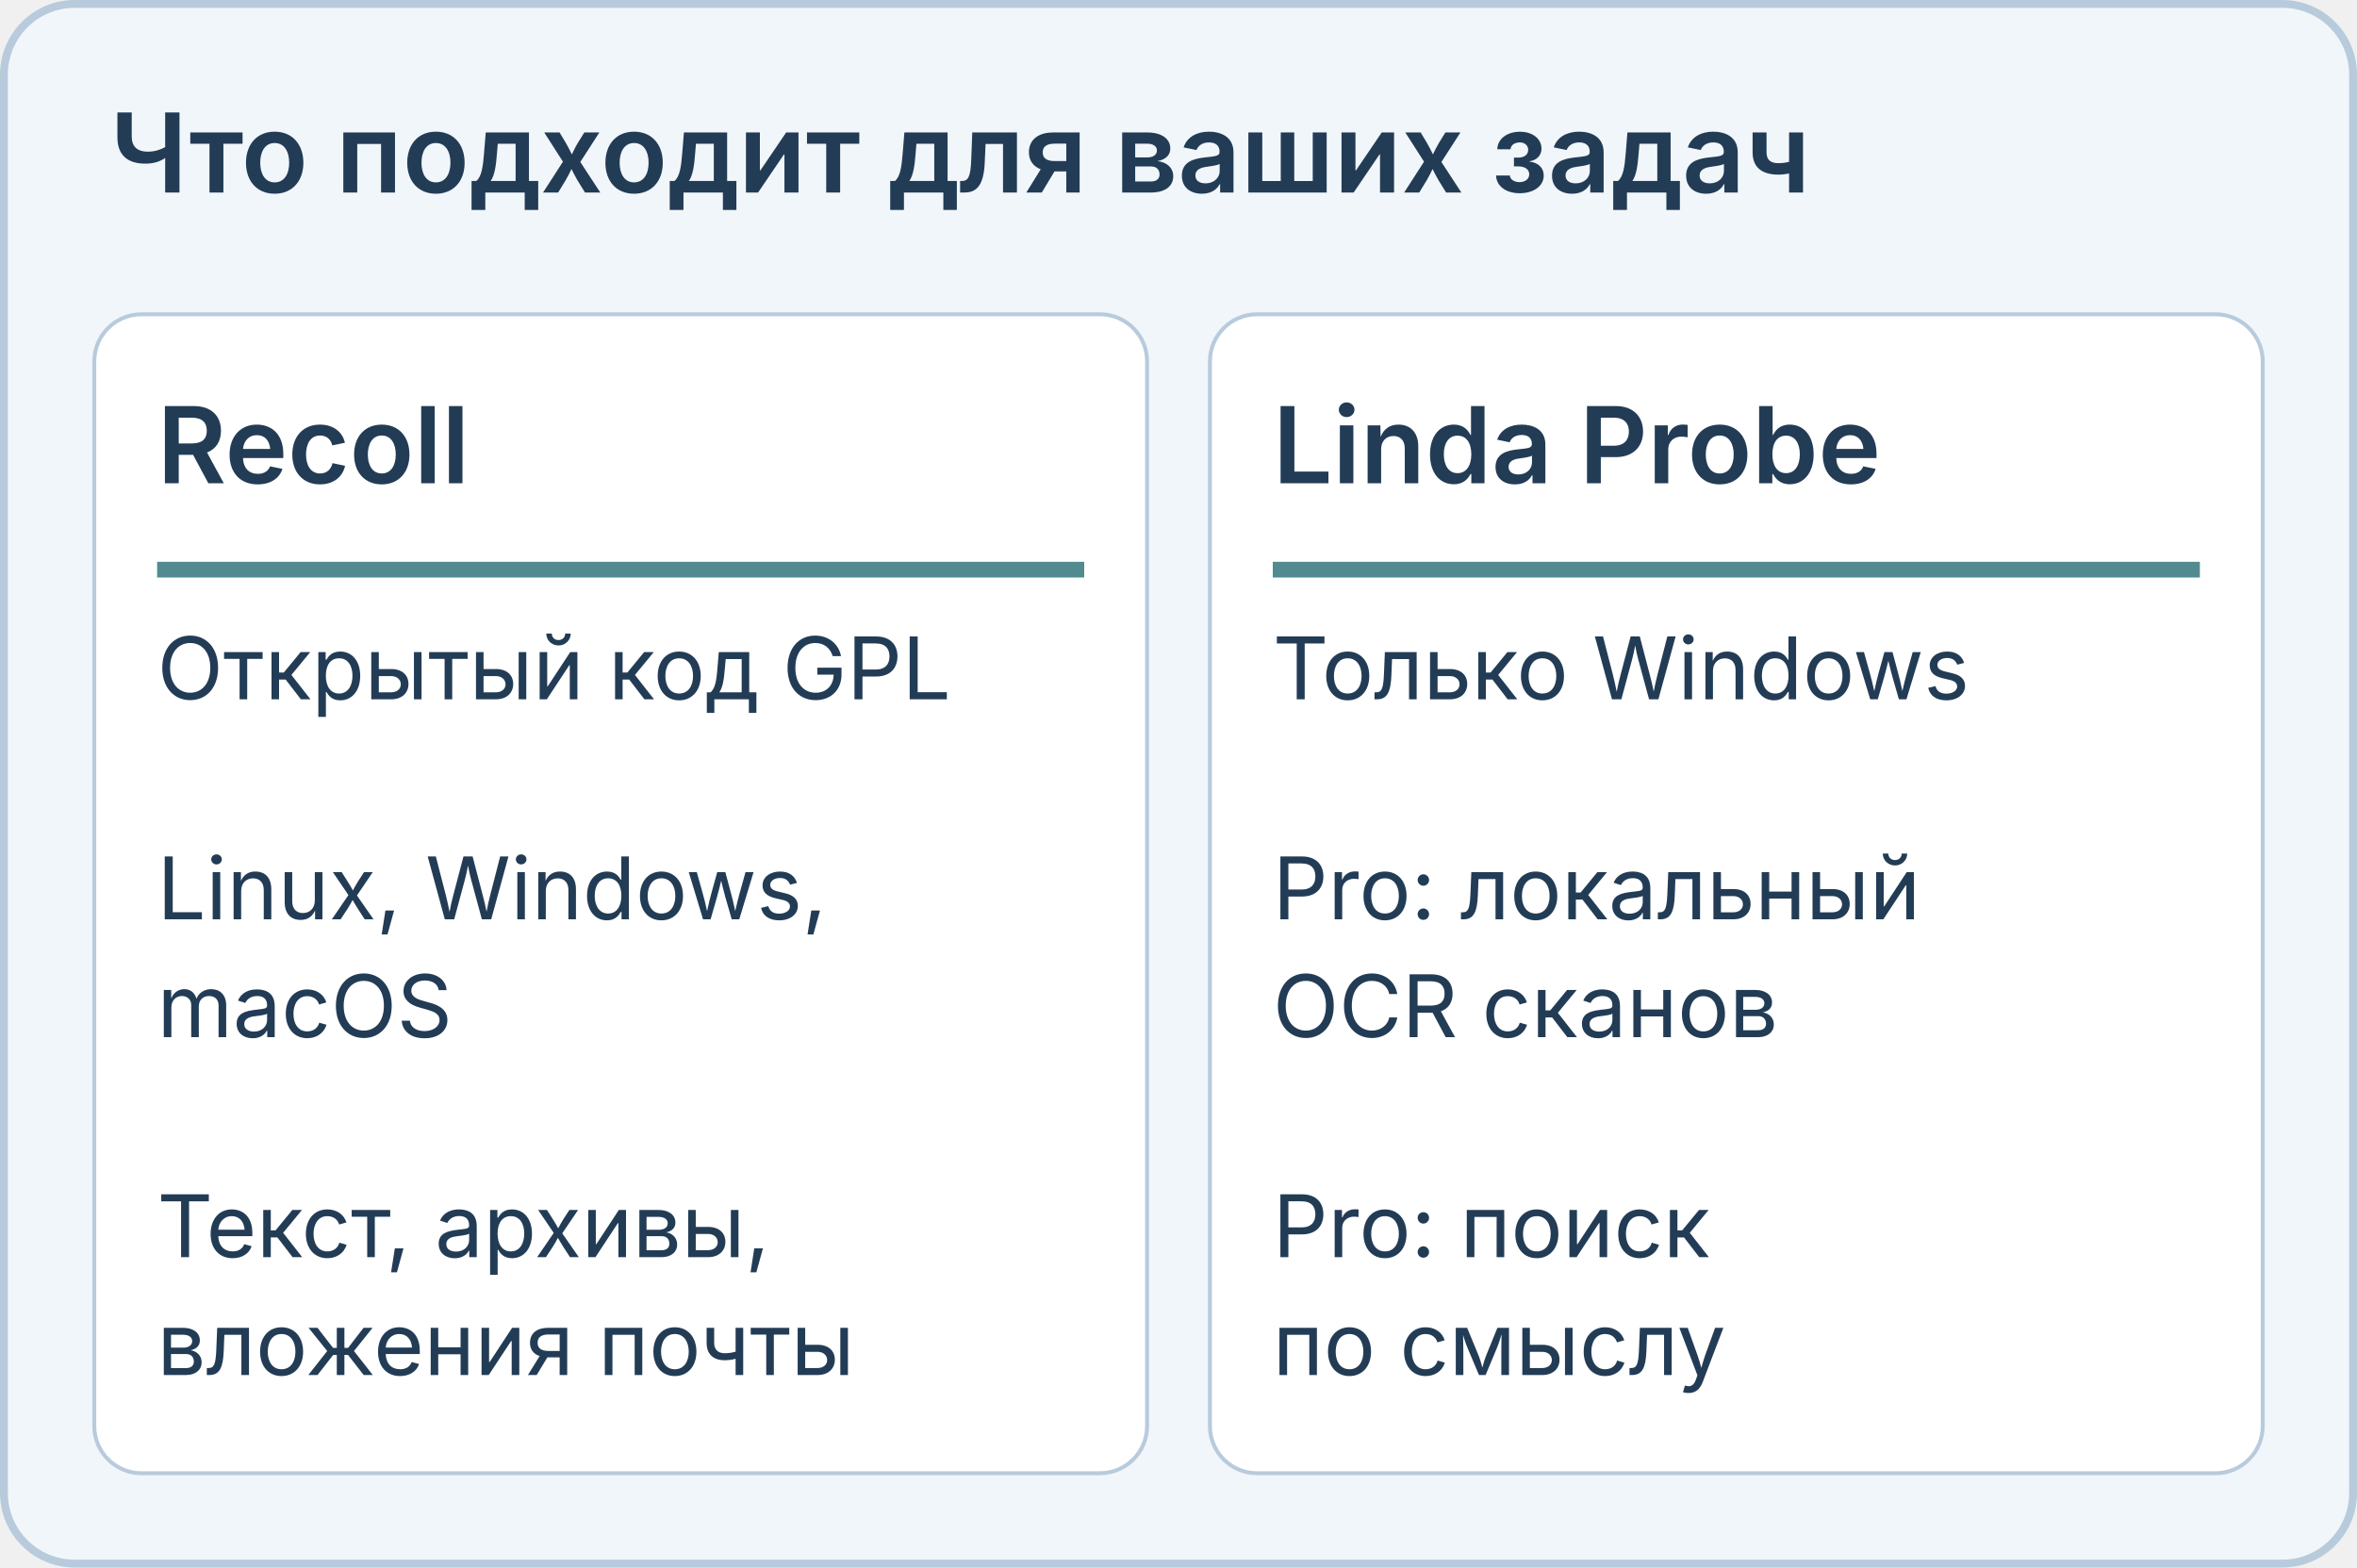
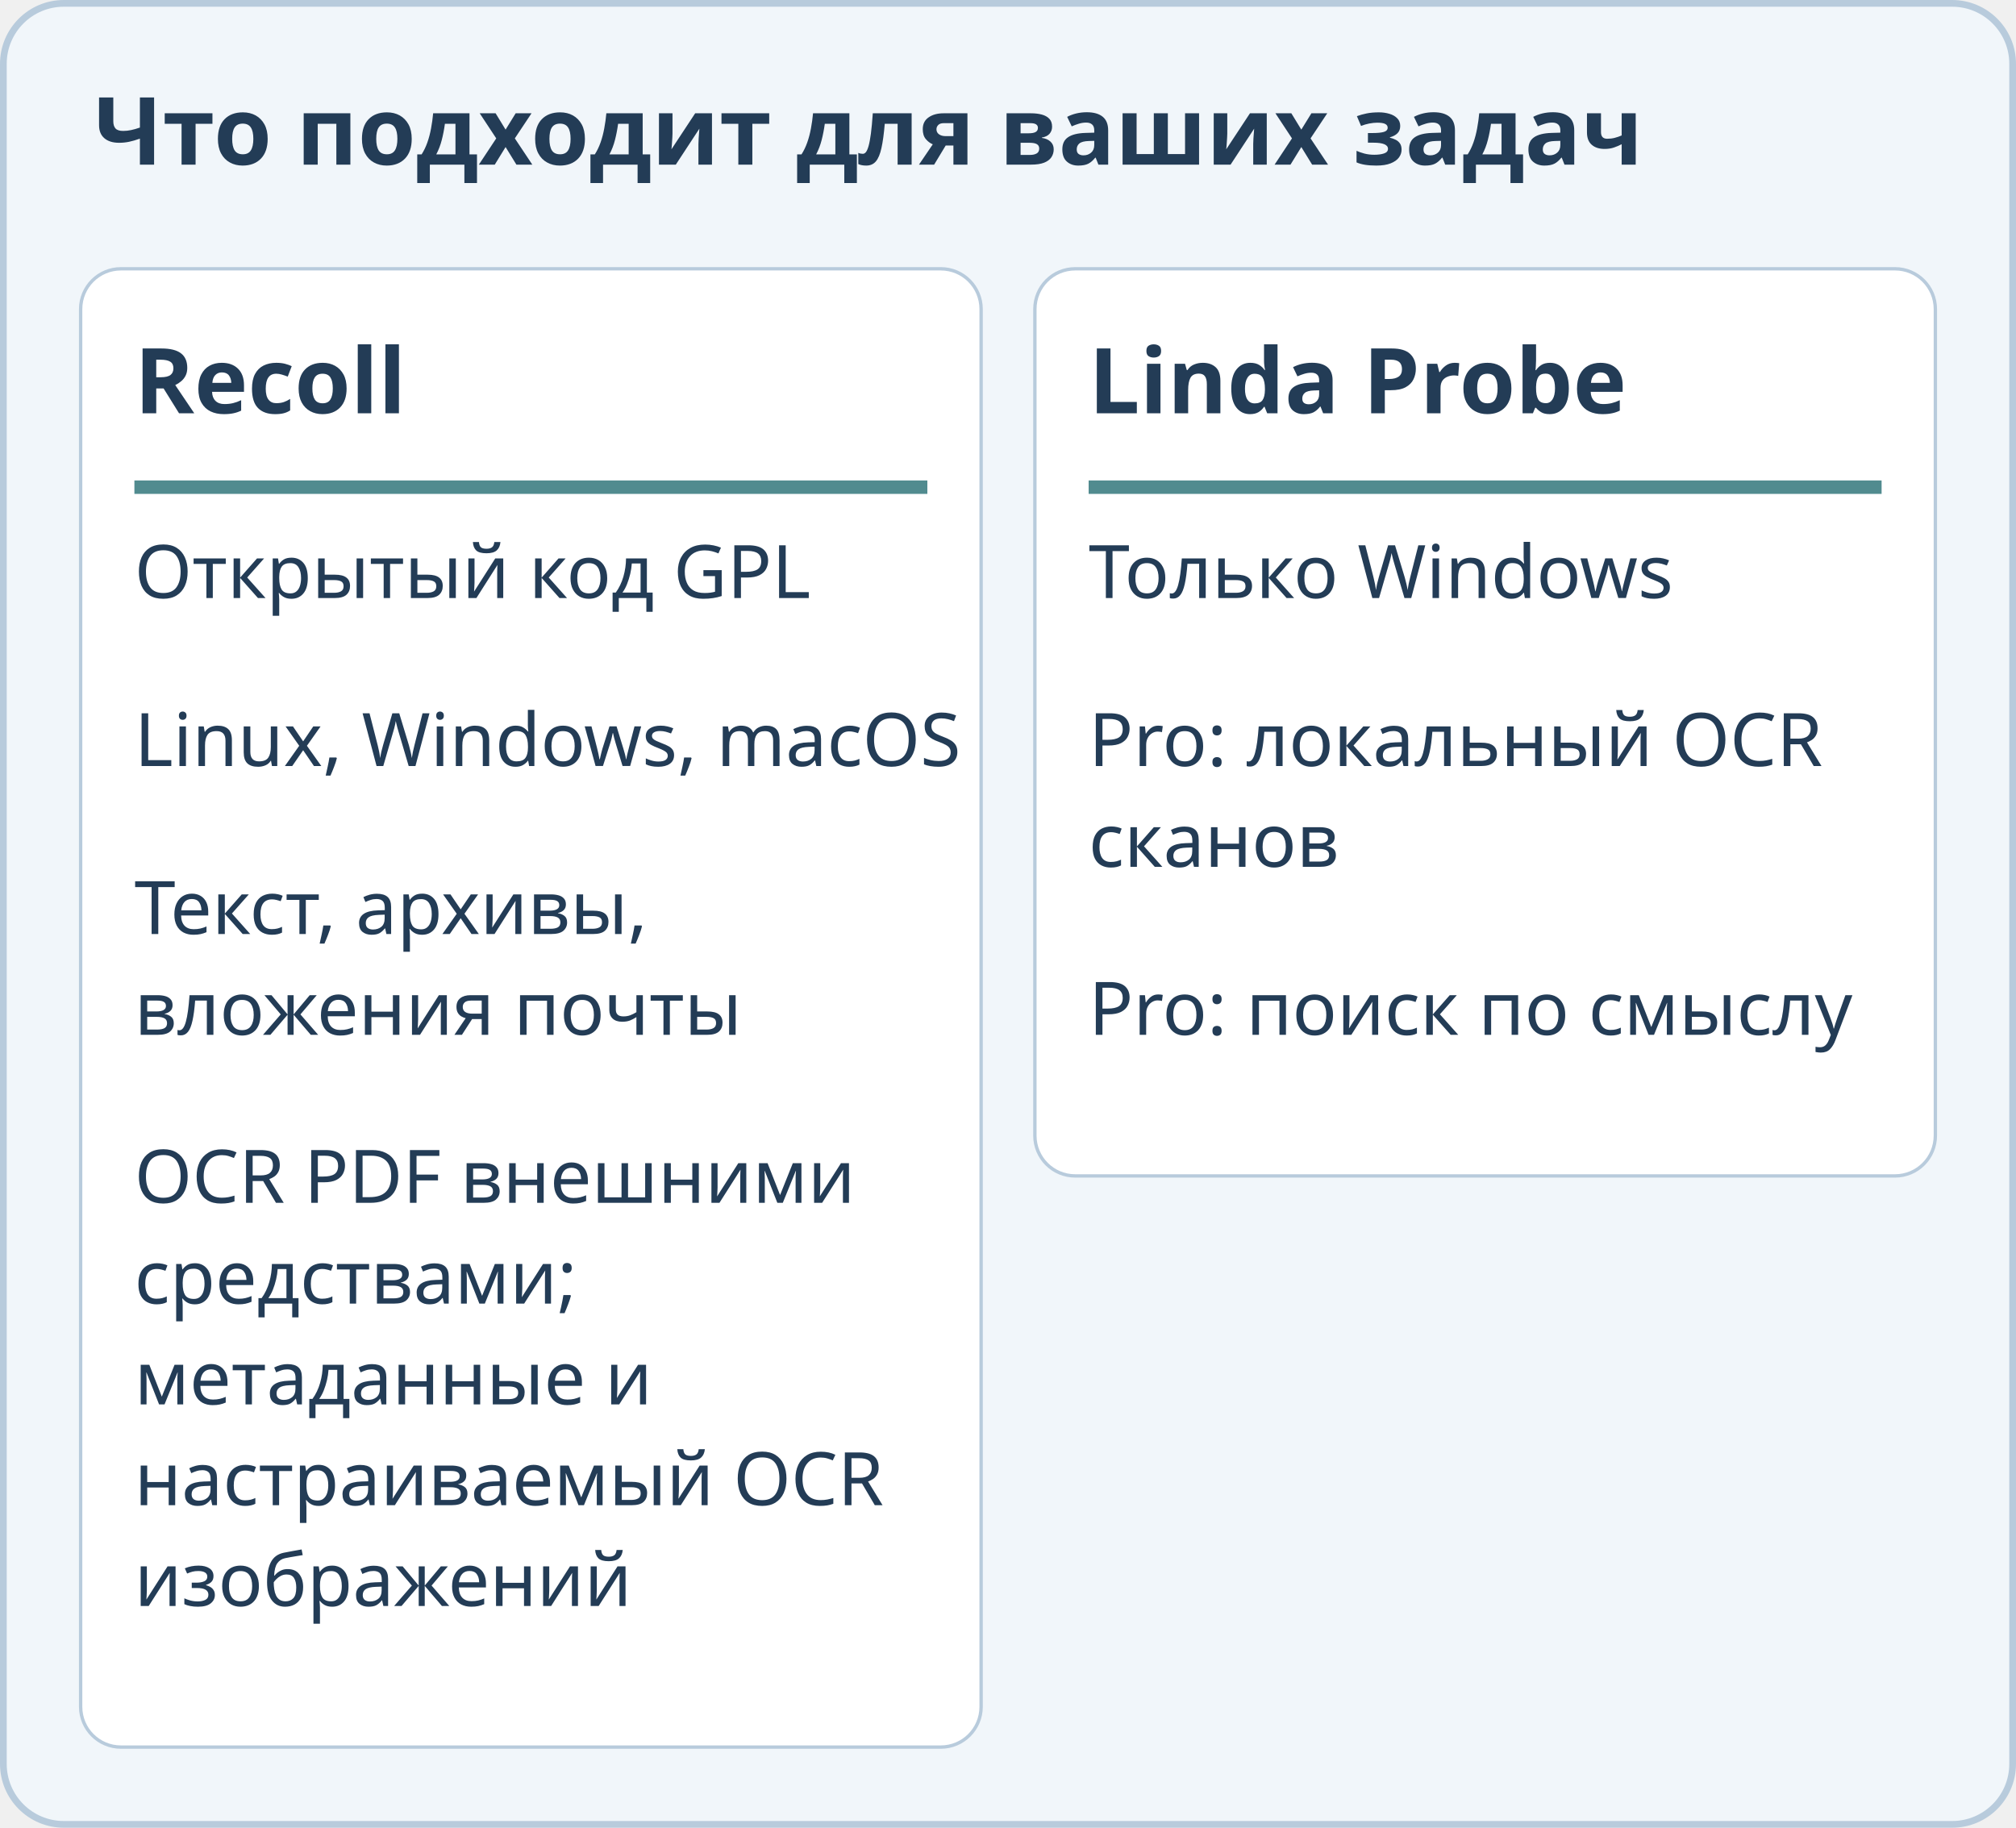
- <svg xmlns="http://www.w3.org/2000/svg" xml:lang="ru" width="600" height="399" viewBox="0 0 600 399" role="img" aria-labelledby="title">
-   <rect x="1" y="1" width="598" height="397" rx="18" fill="#f1f6fa" stroke="#b8cbdc" stroke-width="2" />
-   <g font-family="system-ui, -apple-system, Segoe UI, sans-serif">
+ <svg xmlns="http://www.w3.org/2000/svg" xml:lang="ru" width="600" height="544" viewBox="0 0 600 544" role="img" aria-labelledby="title">
+   <rect x="1" y="1" width="598" height="542" rx="18" fill="#f1f6fa" stroke="#b8cbdc" stroke-width="2" />
+   <g font-family="Segoe UI, sans-serif">
    <text x="28" y="49" font-size="28" font-weight="600" fill="#233c56">
      <tspan x="28" dy="0">Что подходит для ваших задач</tspan>
    </text>
-     <rect x="24" y="80" width="268" height="295" rx="12" fill="#fff" stroke="#b8cbdc" />
+     <rect x="24" y="80" width="268" height="440" rx="12" fill="#fff" stroke="#b8cbdc" />
    <text x="40" y="123" font-size="27" font-weight="600" fill="#233c56">
      <tspan x="40" dy="0">Recoll</tspan>
    </text>
    <path d="M40 145 H276" stroke="#518b8f" stroke-width="4" />
    <text x="40" y="178" font-size="22" fill="#233c56">
      <tspan x="40" dy="0">Открытый код GPL</tspan>
    </text>
-     <text x="40" y="234" font-size="22" fill="#233c56">
-       <tspan x="40" dy="0">Linux, Windows,</tspan>
-       <tspan x="40" dy="30">macOS</tspan>
+     <text x="40" y="228" font-size="22" fill="#233c56">
+       <tspan x="40" dy="0">Linux, Windows, macOS</tspan>
    </text>
-     <text x="40" y="320" font-size="22" fill="#233c56">
+     <text x="40" y="278" font-size="22" fill="#233c56">
      <tspan x="40" dy="0">Текст, архивы,</tspan>
      <tspan x="40" dy="30">вложения почты</tspan>
    </text>
-     <rect x="308" y="80" width="268" height="295" rx="12" fill="#fff" stroke="#b8cbdc" />
+     <text x="40" y="358" font-size="22" fill="#233c56">
+       <tspan x="40" dy="0">OCR PDF внешними</tspan>
+       <tspan x="40" dy="30">средствами;</tspan>
+       <tspan x="40" dy="30">метаданные и</tspan>
+       <tspan x="40" dy="30">настраиваемый OCR</tspan>
+       <tspan x="40" dy="30">изображений</tspan>
+     </text>
+     <rect x="308" y="80" width="268" height="270" rx="12" fill="#fff" stroke="#b8cbdc" />
    <text x="324" y="123" font-size="27" font-weight="600" fill="#233c56">
      <tspan x="324" dy="0">Linda Probe</tspan>
    </text>
    <path d="M324 145 H560" stroke="#518b8f" stroke-width="4" />
    <text x="324" y="178" font-size="22" fill="#233c56">
      <tspan x="324" dy="0">Только Windows</tspan>
    </text>
-     <text x="324" y="234" font-size="22" fill="#233c56">
-       <tspan x="324" dy="0">Pro: локальный</tspan>
-       <tspan x="324" dy="30">OCR сканов</tspan>
+     <text x="324" y="228" font-size="22" fill="#233c56">
+       <tspan x="324" dy="0">Pro: локальный OCR</tspan>
+       <tspan x="324" dy="30">сканов</tspan>
    </text>
-     <text x="324" y="320" font-size="22" fill="#233c56">
-       <tspan x="324" dy="0">Pro: поиск</tspan>
-       <tspan x="324" dy="30">по смыслу</tspan>
+     <text x="324" y="308" font-size="22" fill="#233c56">
+       <tspan x="324" dy="0">Pro: поиск по смыслу</tspan>
    </text>
  </g>
</svg>
